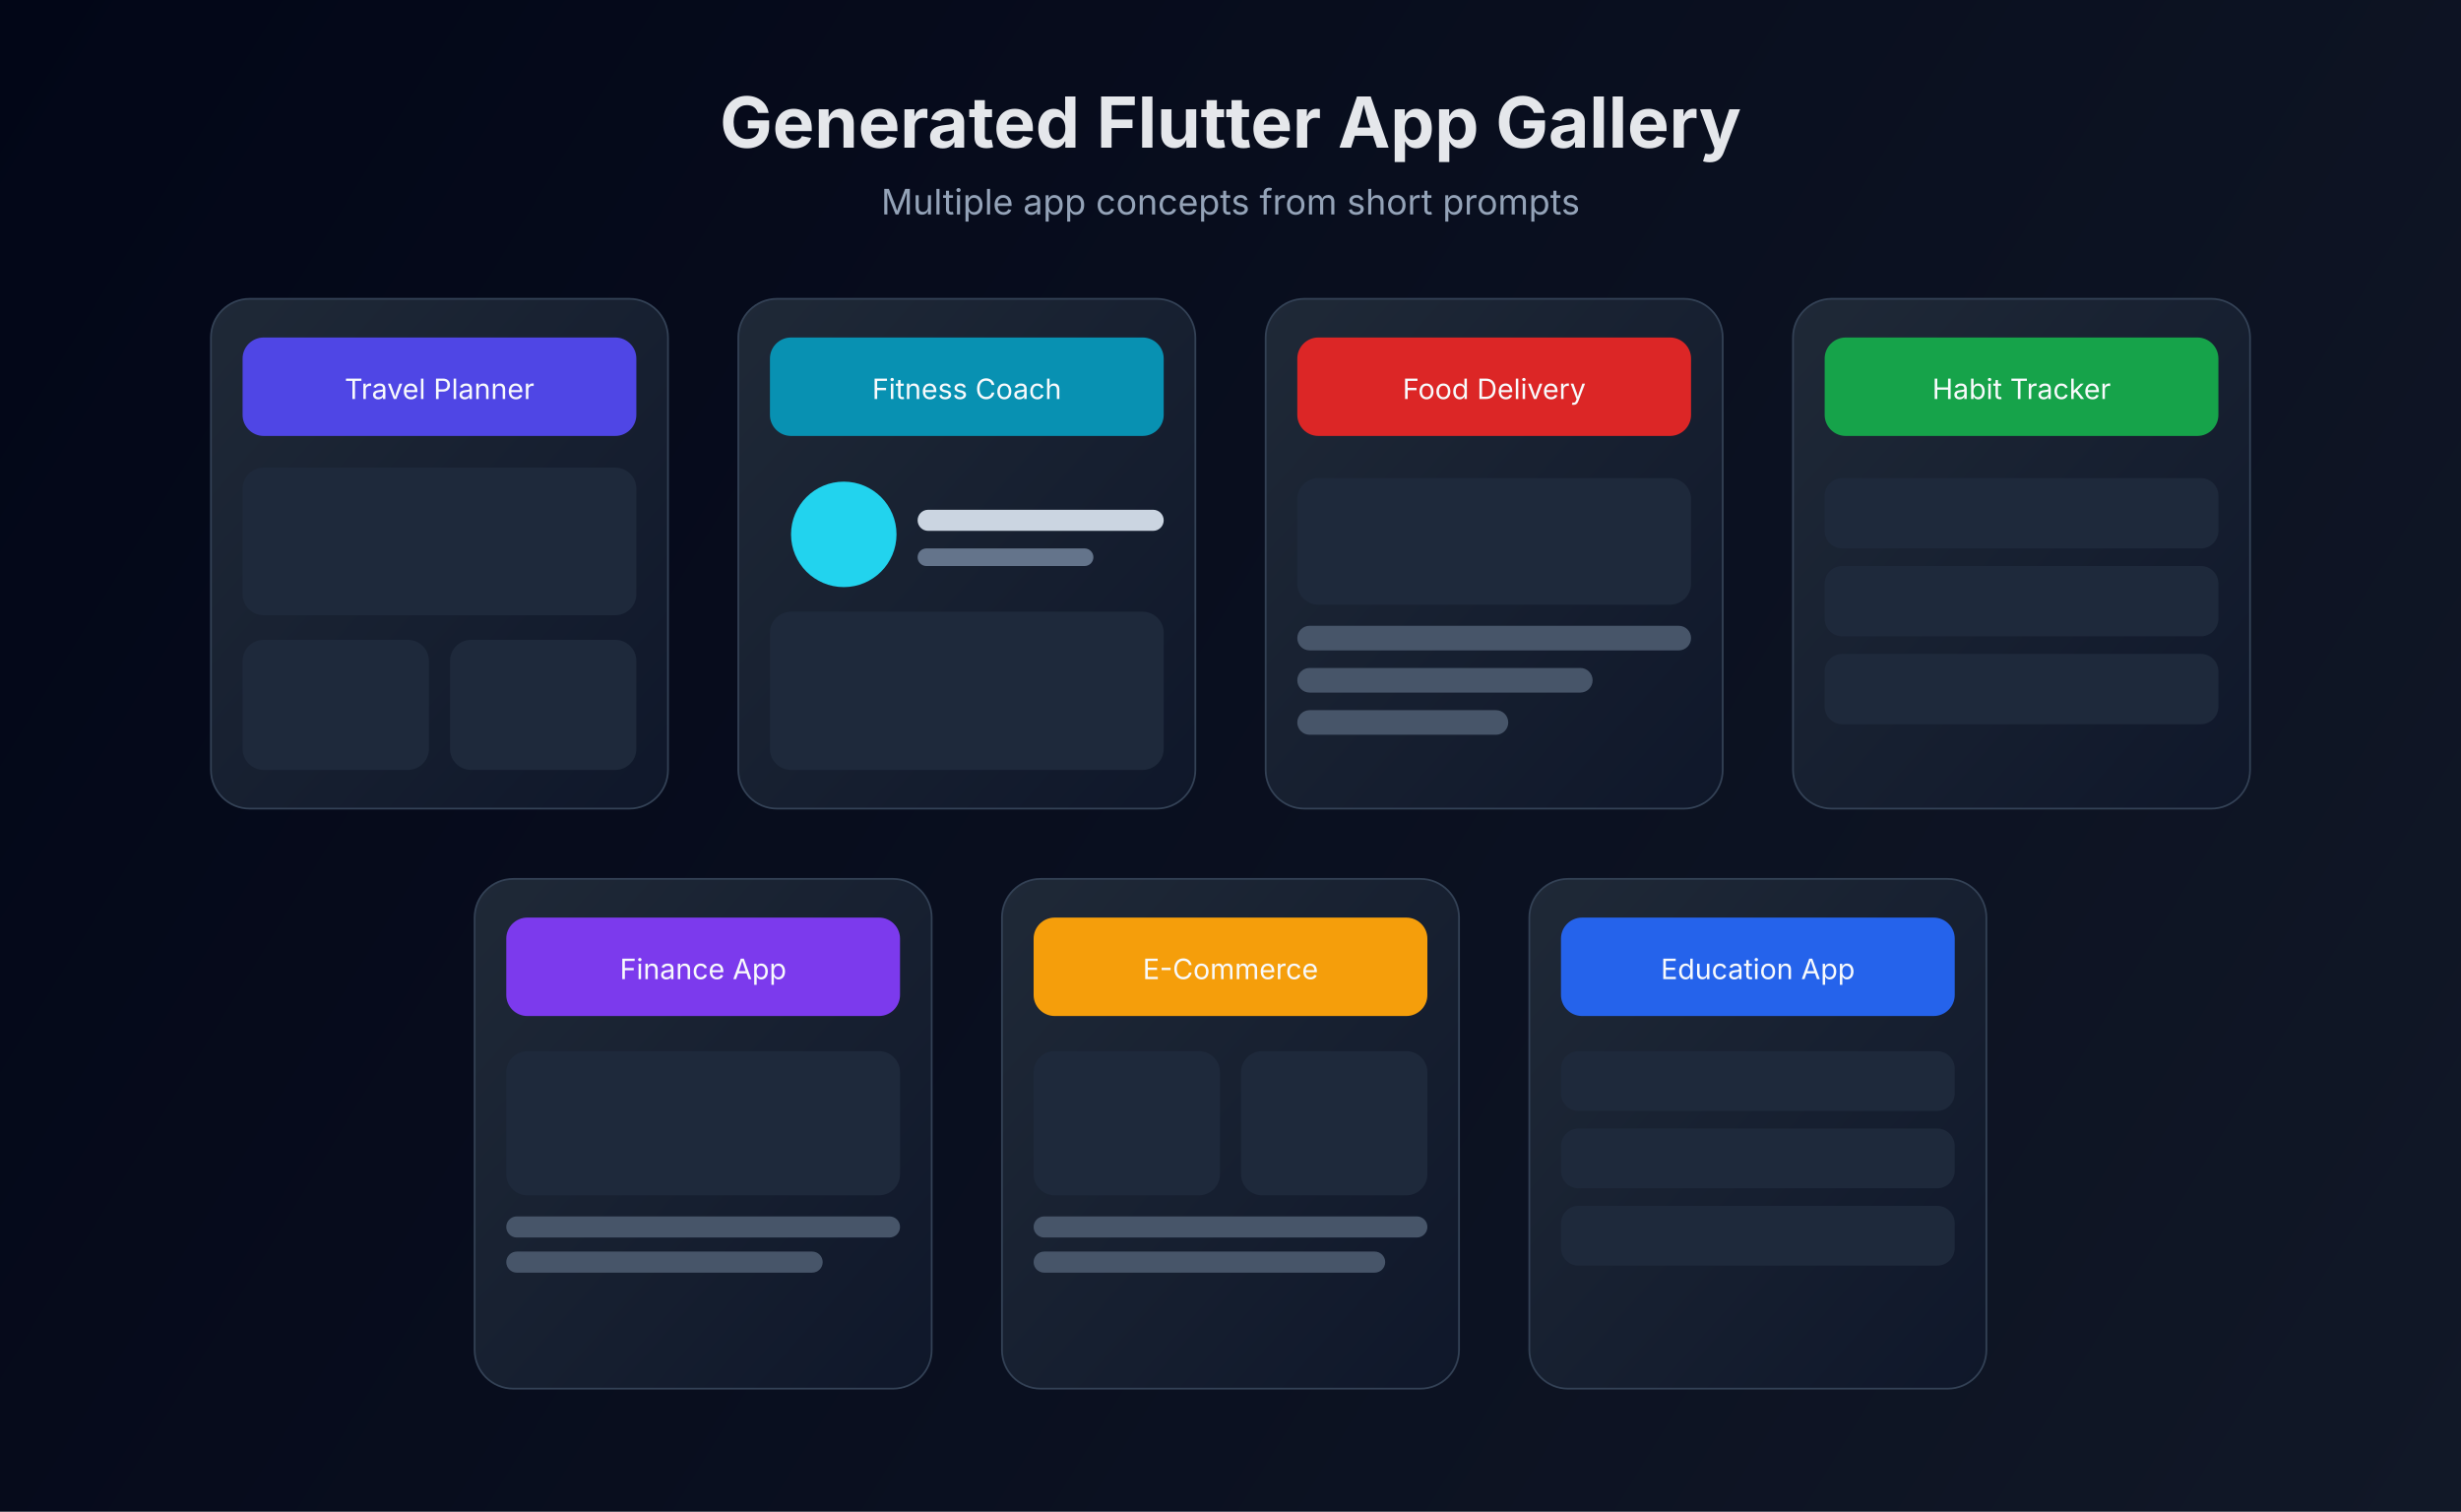
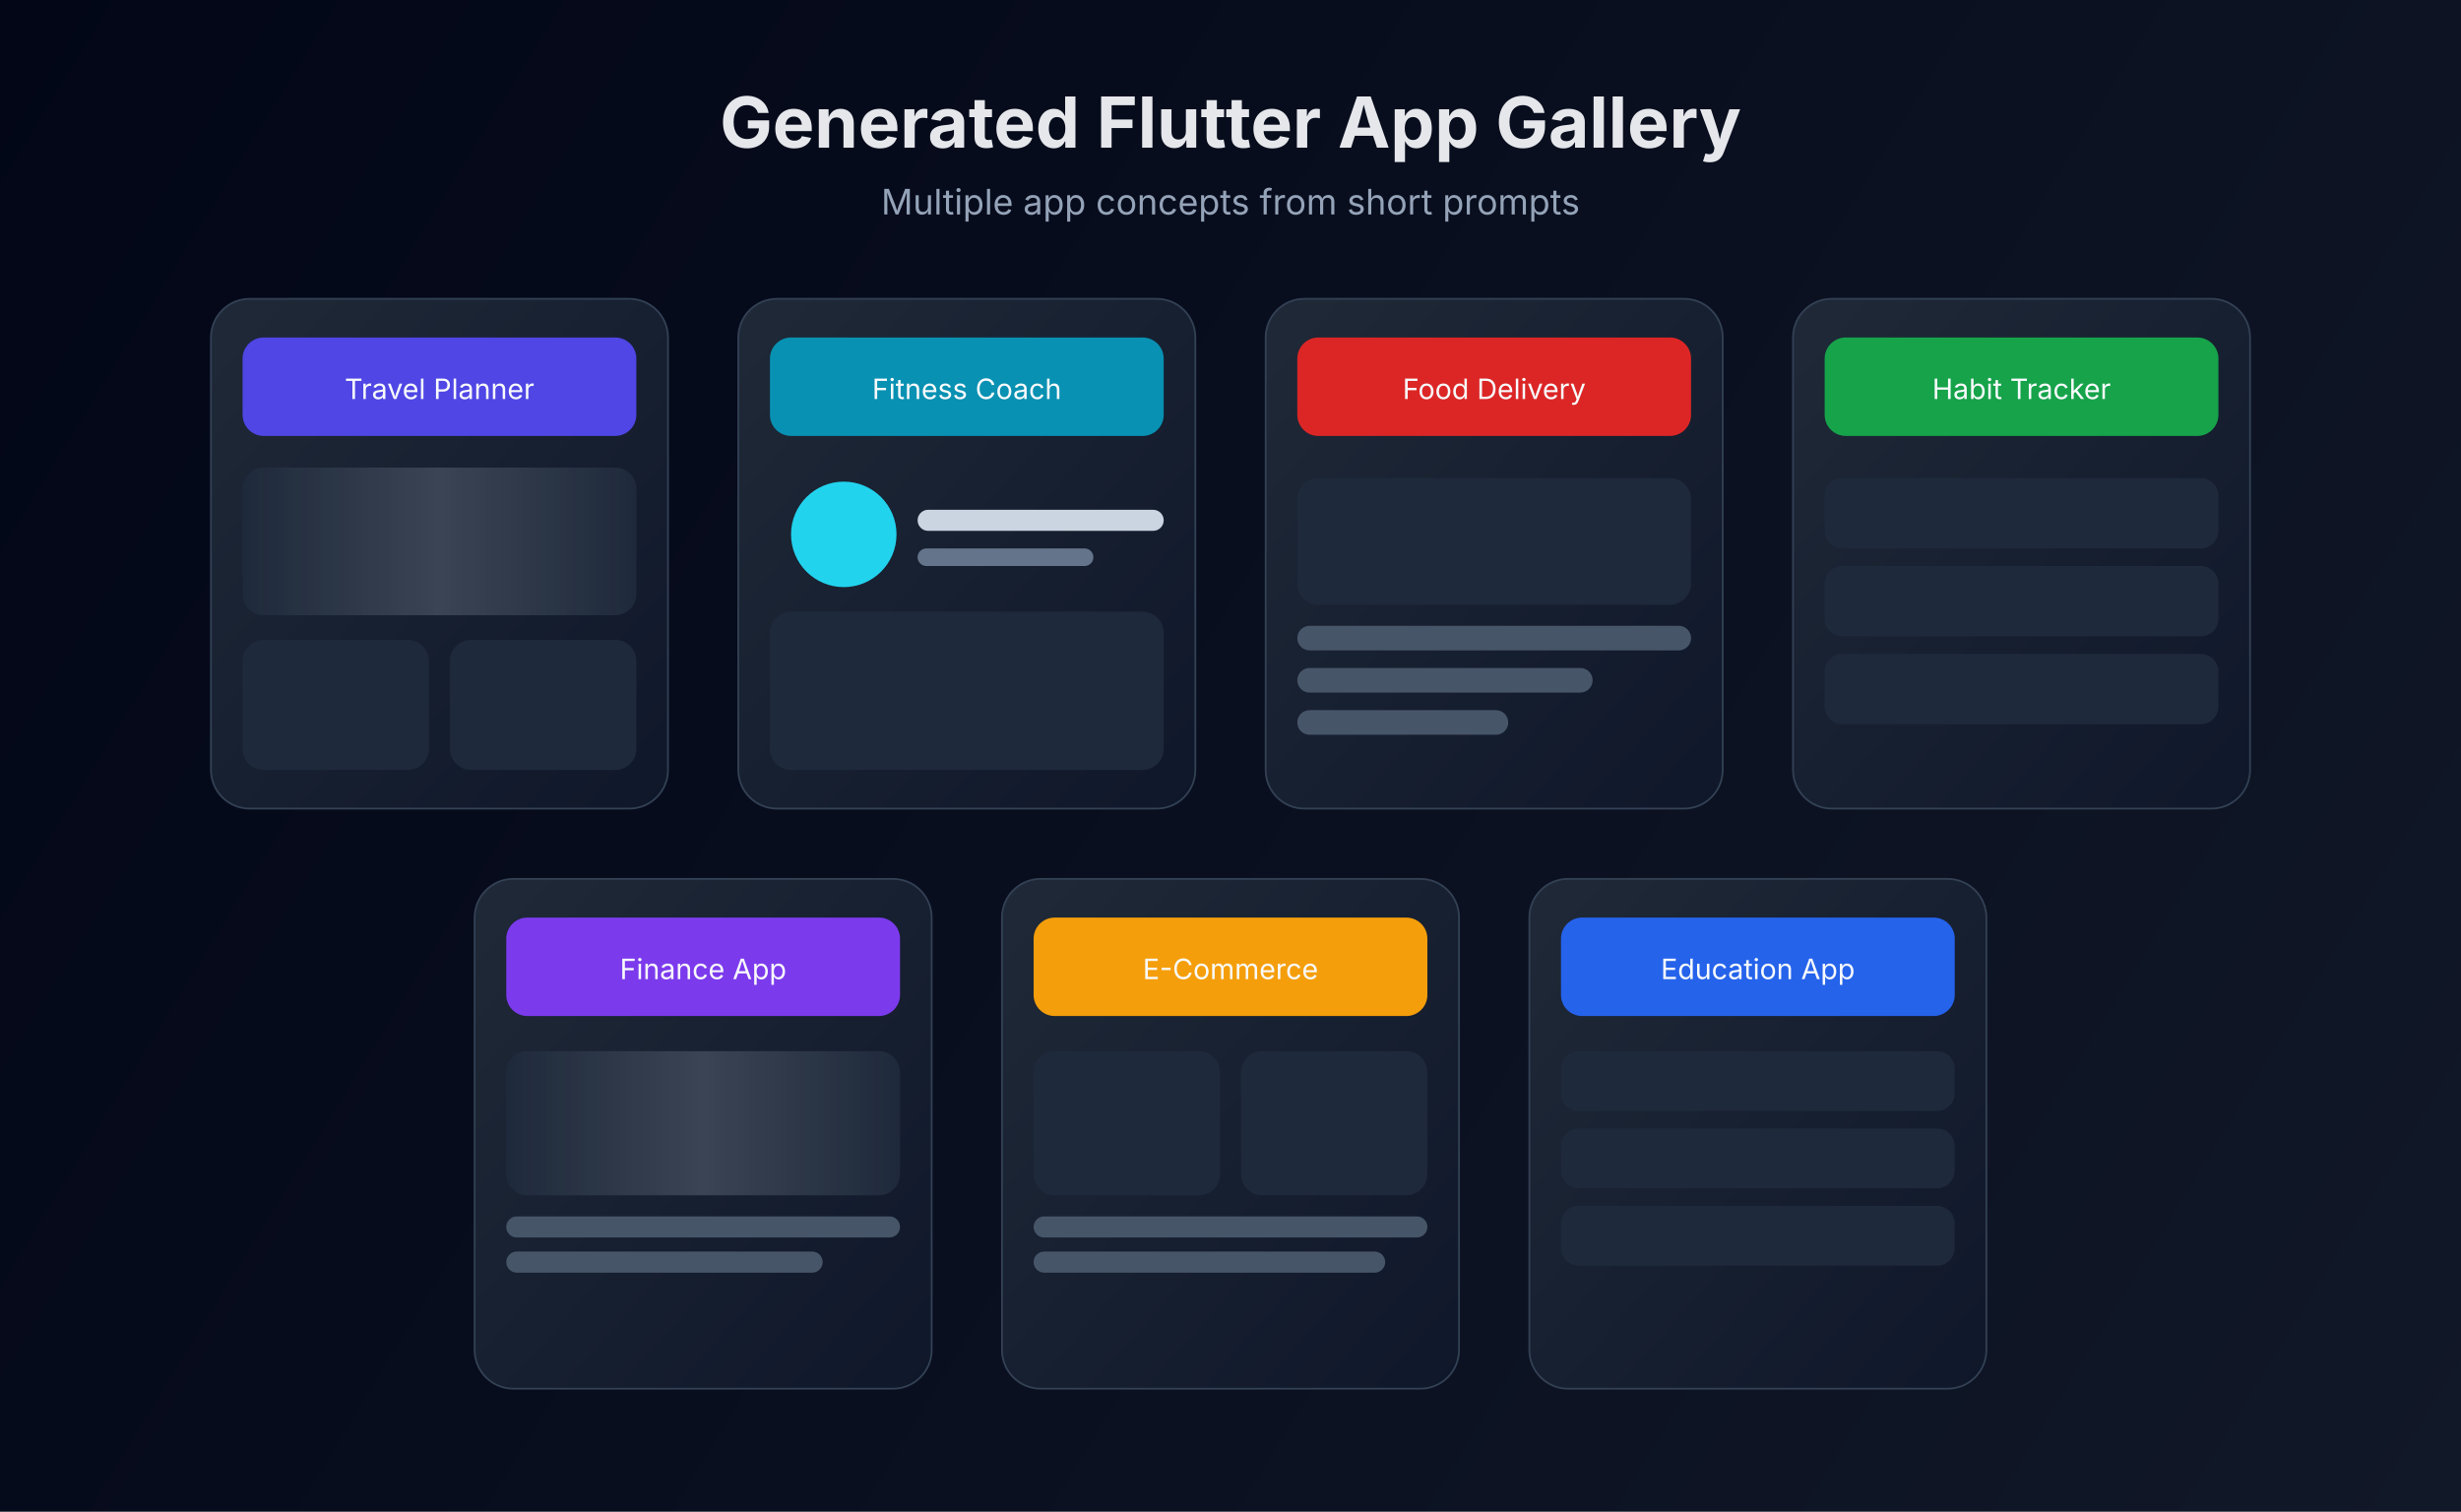
<svg xmlns="http://www.w3.org/2000/svg" width="1400" height="860" viewBox="0 0 1400 860" fill="none">
  <defs>
    <linearGradient id="bg2" x1="0" y1="0" x2="1400" y2="860" gradientUnits="userSpaceOnUse">
      <stop stop-color="#020617" />
      <stop offset="1" stop-color="#111827" />
    </linearGradient>
    <linearGradient id="tile" x1="0" y1="0" x2="1" y2="1">
      <stop stop-color="#1F2937" />
      <stop offset="1" stop-color="#0F172A" />
    </linearGradient>
+     <linearGradient id="gloss" x1="0" y1="0" x2="1" y2="0">
+       <stop offset="0" stop-color="#FFFFFF" stop-opacity="0" />
+       <stop offset="0.5" stop-color="#FFFFFF" stop-opacity="0.28" />
+       <stop offset="1" stop-color="#FFFFFF" stop-opacity="0" />
+       <animateTransform attributeName="gradientTransform" type="translate" from="-1 0" to="1 0" dur="3.2s" repeatCount="indefinite" />
+     </linearGradient>
  </defs>
  <rect width="1400" height="860" fill="url(#bg2)" />
  <text x="700" y="84" fill="#E5E7EB" font-family="Inter, Arial, sans-serif" font-size="40" font-weight="700" text-anchor="middle">
    Generated Flutter App Gallery
  </text>
  <text x="700" y="122" fill="#94A3B8" font-family="Inter, Arial, sans-serif" font-size="20" text-anchor="middle">
    Multiple app concepts from short prompts
  </text>
  <g>
+     <animateTransform attributeName="transform" type="translate" values="0 0; 0 -5; 0 0" dur="4.4s" repeatCount="indefinite" />
    <rect x="120" y="170" width="260" height="290" rx="22" fill="url(#tile)" stroke="#334155" />
    <rect x="138" y="192" width="224" height="56" rx="12" fill="#4F46E5" />
    <text x="250" y="227" fill="#F8FAFC" font-family="Inter, Arial, sans-serif" font-size="16" text-anchor="middle">Travel Planner</text>
    <rect x="138" y="266" width="224" height="84" rx="12" fill="#1E293B" />
+     <rect x="138" y="266" width="224" height="84" rx="12" fill="url(#gloss)" opacity="0.45" />
    <rect x="138" y="364" width="106" height="74" rx="12" fill="#1E293B" />
    <rect x="256" y="364" width="106" height="74" rx="12" fill="#1E293B" />
  </g>
  <g>
+     <animateTransform attributeName="transform" type="translate" values="0 0; 0 -6; 0 0" dur="4.1s" begin="0.3s" repeatCount="indefinite" />
    <rect x="420" y="170" width="260" height="290" rx="22" fill="url(#tile)" stroke="#334155" />
    <rect x="438" y="192" width="224" height="56" rx="12" fill="#0891B2" />
    <text x="550" y="227" fill="#F8FAFC" font-family="Inter, Arial, sans-serif" font-size="16" text-anchor="middle">Fitness Coach</text>
-     <circle cx="480" cy="304" r="30" fill="#22D3EE" />
+     <circle cx="480" cy="304" r="30" fill="#22D3EE">
+       <animate attributeName="r" values="28;32;28" dur="2.6s" repeatCount="indefinite" />
+     </circle>
    <rect x="522" y="290" width="140" height="12" rx="6" fill="#CBD5E1" />
    <rect x="522" y="312" width="100" height="10" rx="5" fill="#64748B" />
    <rect x="438" y="348" width="224" height="90" rx="12" fill="#1E293B" />
  </g>
  <g>
+     <animateTransform attributeName="transform" type="translate" values="0 0; 0 -4; 0 0" dur="4.8s" begin="0.8s" repeatCount="indefinite" />
    <rect x="720" y="170" width="260" height="290" rx="22" fill="url(#tile)" stroke="#334155" />
    <rect x="738" y="192" width="224" height="56" rx="12" fill="#DC2626" />
    <text x="850" y="227" fill="#F8FAFC" font-family="Inter, Arial, sans-serif" font-size="16" text-anchor="middle">Food Delivery</text>
    <rect x="738" y="272" width="224" height="72" rx="12" fill="#1E293B" />
    <rect x="738" y="356" width="224" height="14" rx="7" fill="#475569" />
    <rect x="738" y="380" width="168" height="14" rx="7" fill="#475569" />
    <rect x="738" y="404" width="120" height="14" rx="7" fill="#475569" />
  </g>
  <g>
+     <animateTransform attributeName="transform" type="translate" values="0 0; 0 -7; 0 0" dur="4.2s" begin="1.1s" repeatCount="indefinite" />
    <rect x="1020" y="170" width="260" height="290" rx="22" fill="url(#tile)" stroke="#334155" />
    <rect x="1038" y="192" width="224" height="56" rx="12" fill="#16A34A" />
    <text x="1150" y="227" fill="#F8FAFC" font-family="Inter, Arial, sans-serif" font-size="16" text-anchor="middle">Habit Tracker</text>
    <rect x="1038" y="272" width="224" height="40" rx="10" fill="#1E293B" />
    <rect x="1038" y="322" width="224" height="40" rx="10" fill="#1E293B" />
    <rect x="1038" y="372" width="224" height="40" rx="10" fill="#1E293B" />
  </g>
  <g>
+     <animateTransform attributeName="transform" type="translate" values="0 0; 0 -5; 0 0" dur="4.5s" begin="0.6s" repeatCount="indefinite" />
    <rect x="270" y="500" width="260" height="290" rx="22" fill="url(#tile)" stroke="#334155" />
    <rect x="288" y="522" width="224" height="56" rx="12" fill="#7C3AED" />
    <text x="400" y="557" fill="#F8FAFC" font-family="Inter, Arial, sans-serif" font-size="16" text-anchor="middle">Finance App</text>
    <rect x="288" y="598" width="224" height="82" rx="12" fill="#1E293B" />
+     <rect x="288" y="598" width="224" height="82" rx="12" fill="url(#gloss)" opacity="0.45" />
    <rect x="288" y="692" width="224" height="12" rx="6" fill="#475569" />
    <rect x="288" y="712" width="180" height="12" rx="6" fill="#475569" />
  </g>
  <g>
+     <animateTransform attributeName="transform" type="translate" values="0 0; 0 -6; 0 0" dur="4.3s" begin="0.9s" repeatCount="indefinite" />
    <rect x="570" y="500" width="260" height="290" rx="22" fill="url(#tile)" stroke="#334155" />
    <rect x="588" y="522" width="224" height="56" rx="12" fill="#F59E0B" />
    <text x="700" y="557" fill="#F8FAFC" font-family="Inter, Arial, sans-serif" font-size="16" text-anchor="middle">E-Commerce</text>
    <rect x="588" y="598" width="106" height="82" rx="12" fill="#1E293B" />
    <rect x="706" y="598" width="106" height="82" rx="12" fill="#1E293B" />
    <rect x="588" y="692" width="224" height="12" rx="6" fill="#475569" />
    <rect x="588" y="712" width="200" height="12" rx="6" fill="#475569" />
  </g>
  <g>
+     <animateTransform attributeName="transform" type="translate" values="0 0; 0 -4; 0 0" dur="4.9s" begin="1.3s" repeatCount="indefinite" />
    <rect x="870" y="500" width="260" height="290" rx="22" fill="url(#tile)" stroke="#334155" />
    <rect x="888" y="522" width="224" height="56" rx="12" fill="#2563EB" />
    <text x="1000" y="557" fill="#F8FAFC" font-family="Inter, Arial, sans-serif" font-size="16" text-anchor="middle">Education App</text>
-     <rect x="888" y="598" width="224" height="34" rx="10" fill="#1E293B" />
-     <rect x="888" y="642" width="224" height="34" rx="10" fill="#1E293B" />
-     <rect x="888" y="686" width="224" height="34" rx="10" fill="#1E293B" />
+     <rect x="888" y="598" width="224" height="34" rx="10" fill="#1E293B">
+       <animate attributeName="opacity" values="0.6;1;0.6" dur="2.1s" repeatCount="indefinite" />
+     </rect>
+     <rect x="888" y="642" width="224" height="34" rx="10" fill="#1E293B">
+       <animate attributeName="opacity" values="0.6;1;0.6" dur="2.1s" begin="0.35s" repeatCount="indefinite" />
+     </rect>
+     <rect x="888" y="686" width="224" height="34" rx="10" fill="#1E293B">
+       <animate attributeName="opacity" values="0.6;1;0.6" dur="2.1s" begin="0.7s" repeatCount="indefinite" />
+     </rect>
  </g>
</svg>
